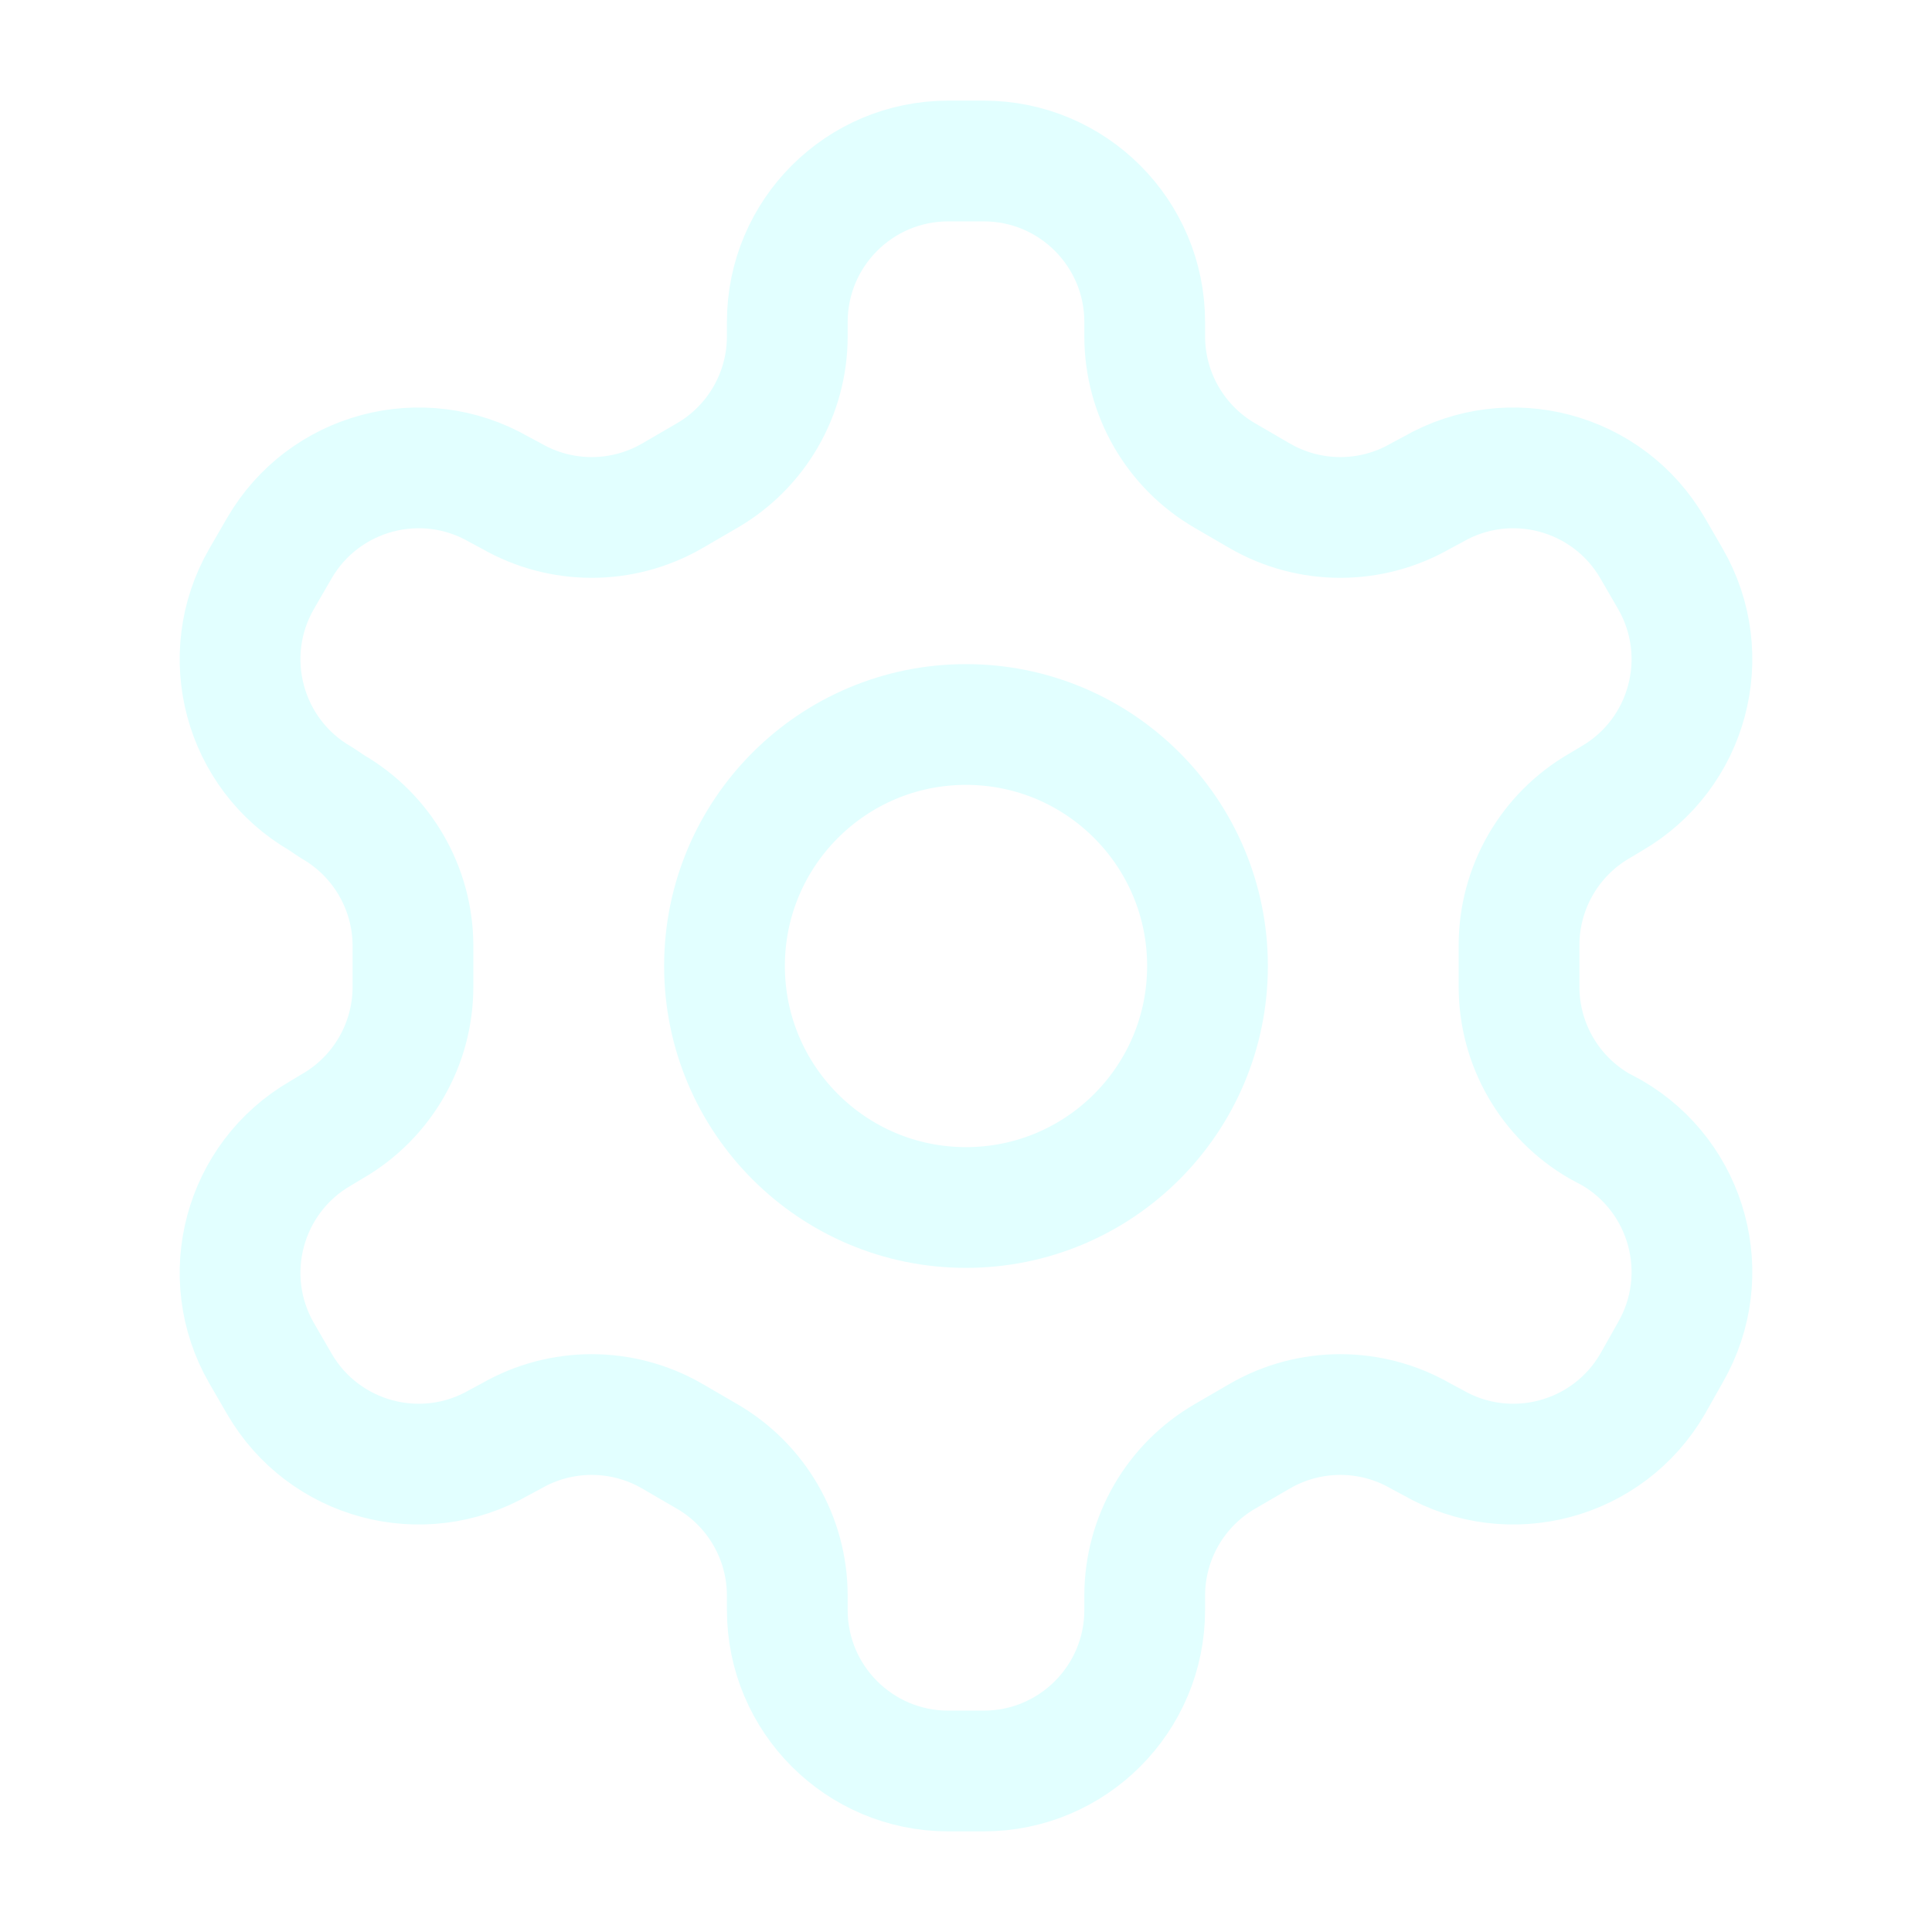
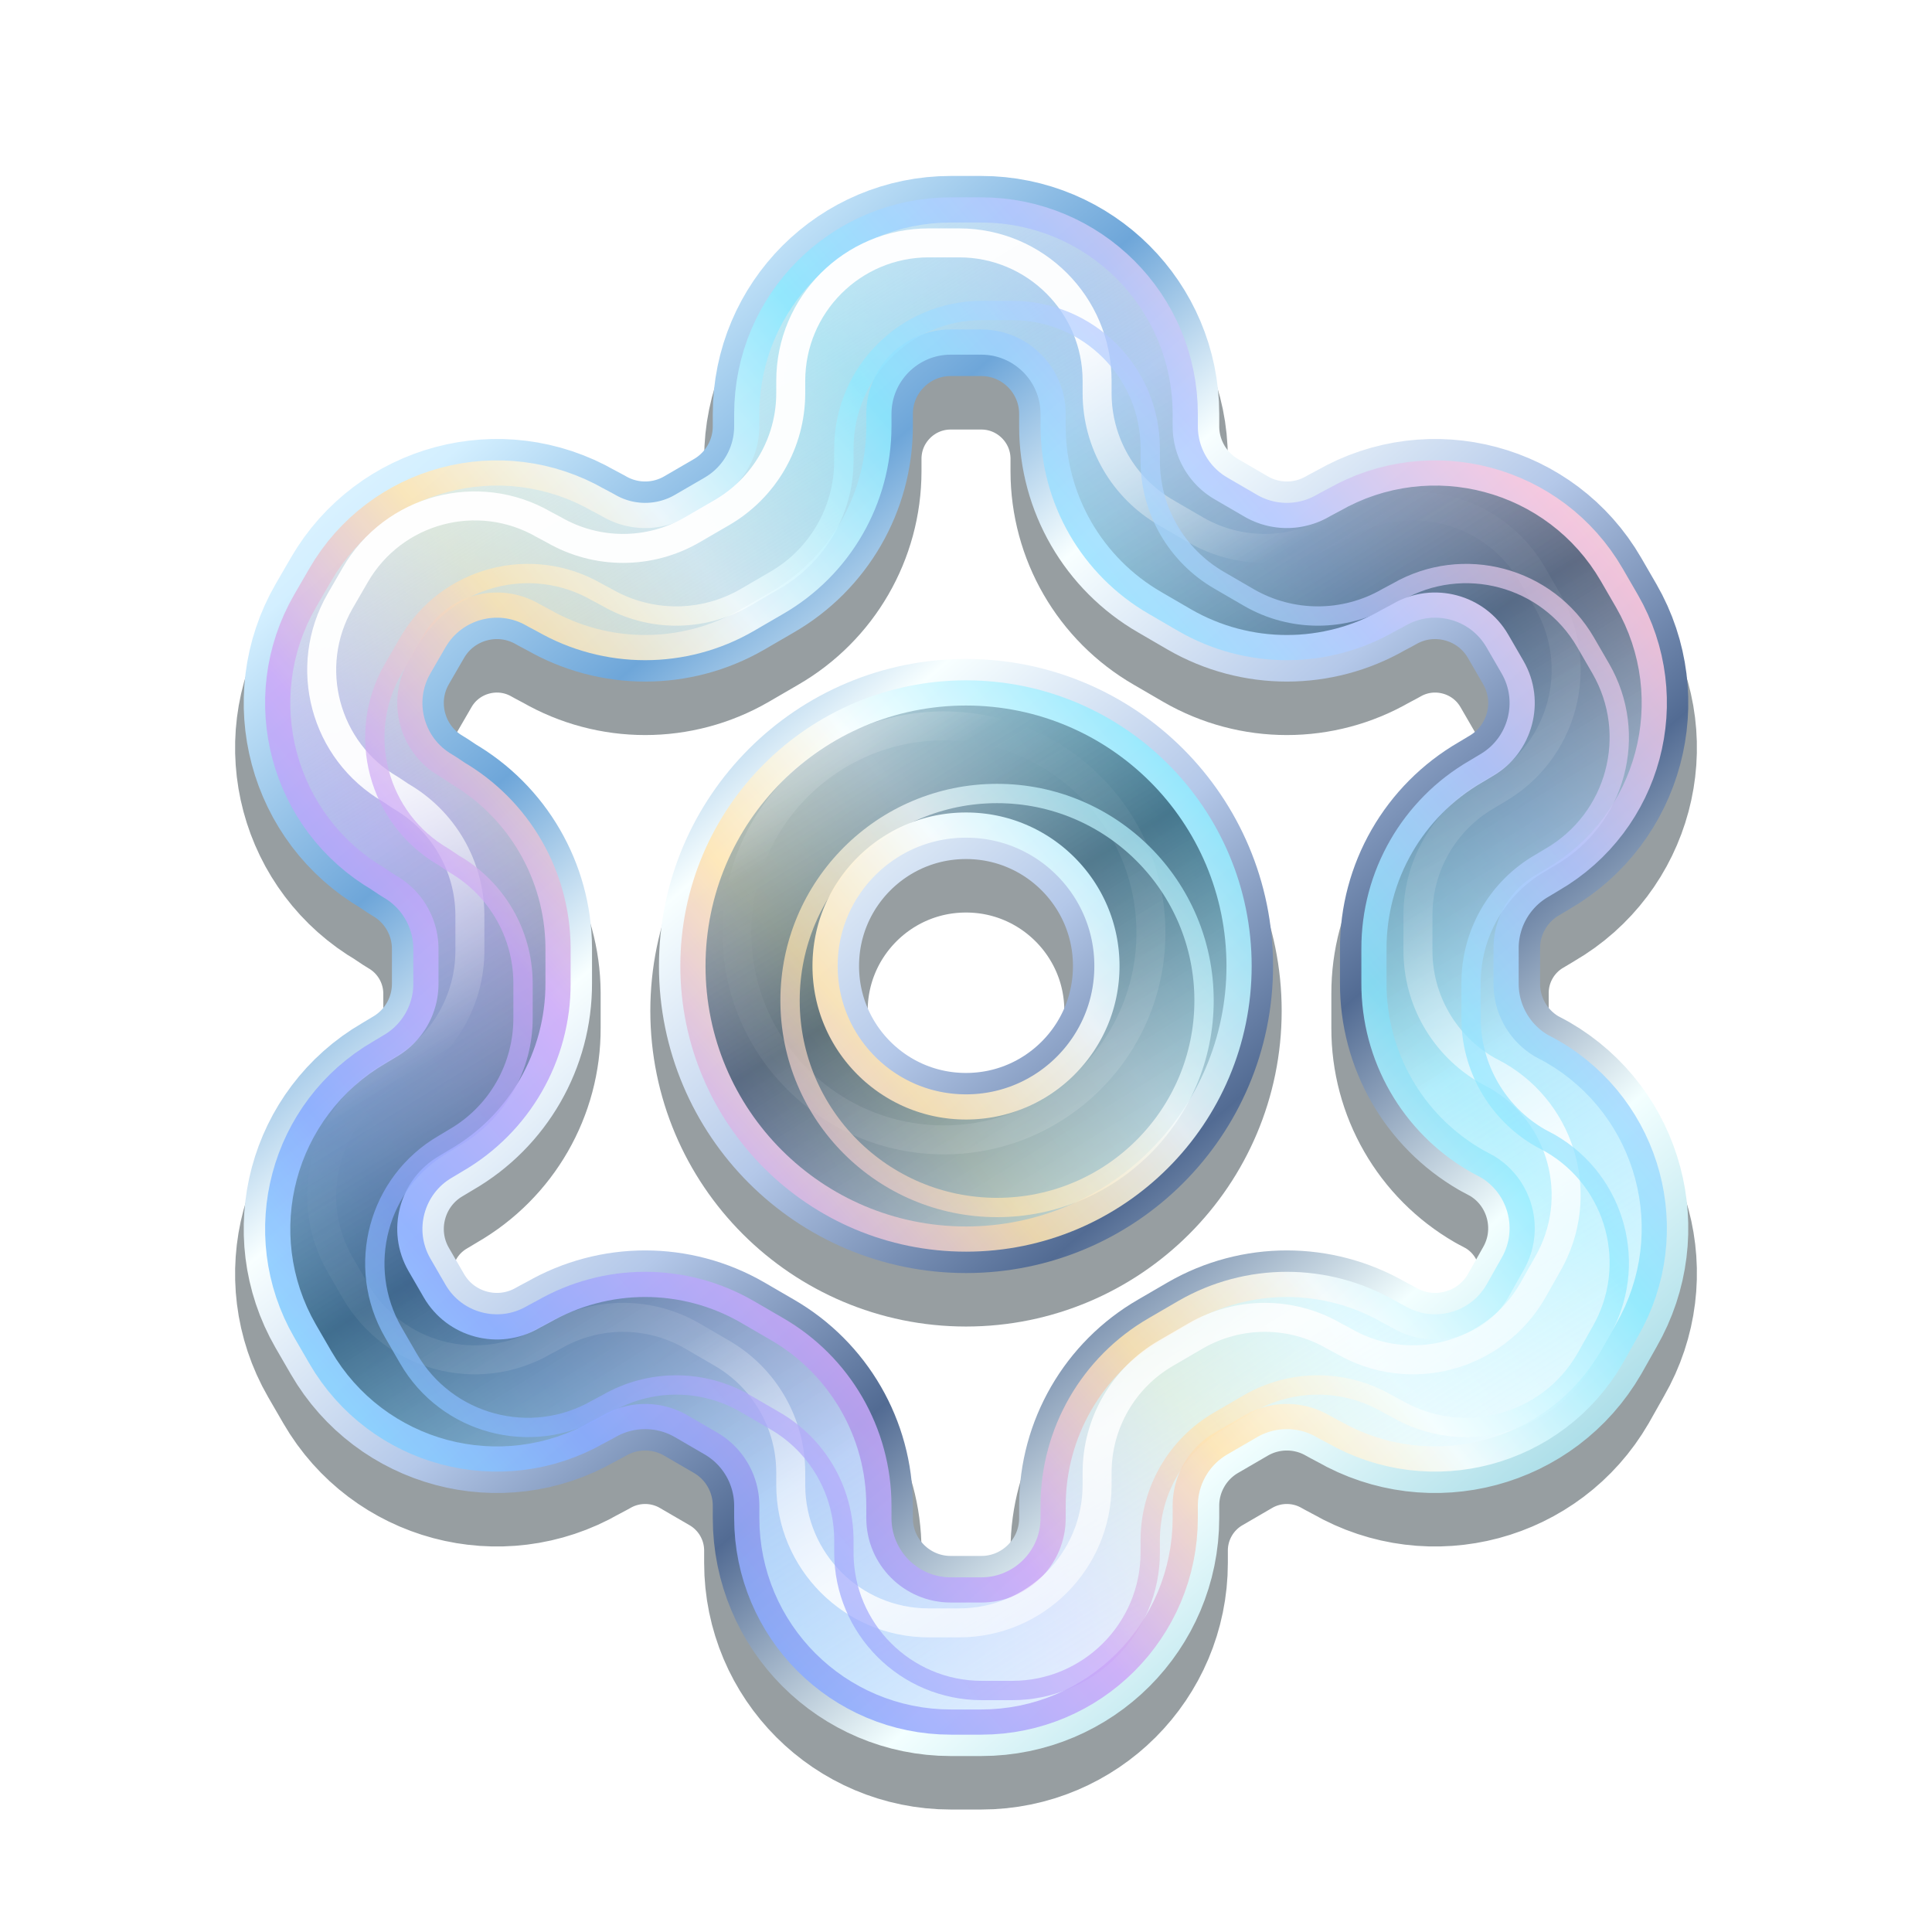
- <svg xmlns="http://www.w3.org/2000/svg" class="lucide lucide-settings" width="24" height="24" viewBox="0 0 24 24" fill="none" stroke="#e2ffff" stroke-width="1.5" stroke-linecap="round" stroke-linejoin="round">
-   <path d="M12.22 2h-.44a2 2 0 0 0-2 2v.18a2 2 0 0 1-1 1.73l-.43.25a2 2 0 0 1-2 0l-.15-.08a2 2 0 0 0-2.73.73l-.22.38a2 2 0 0 0 .73 2.73l.15.1a2 2 0 0 1 1 1.72v.51a2 2 0 0 1-1 1.74l-.15.09a2 2 0 0 0-.73 2.73l.22.38a2 2 0 0 0 2.73.73l.15-.08a2 2 0 0 1 2 0l.43.25a2 2 0 0 1 1 1.73V20a2 2 0 0 0 2 2h.44a2 2 0 0 0 2-2v-.18a2 2 0 0 1 1-1.73l.43-.25a2 2 0 0 1 2 0l.15.08a2 2 0 0 0 2.73-.73l.22-.39a2 2 0 0 0-.73-2.73l-.15-.08a2 2 0 0 1-1-1.74v-.5a2 2 0 0 1 1-1.74l.15-.09a2 2 0 0 0 .73-2.73l-.22-.38a2 2 0 0 0-2.73-.73l-.15.08a2 2 0 0 1-2 0l-.43-.25a2 2 0 0 1-1-1.73V4a2 2 0 0 0-2-2z" />
-   <circle cx="12" cy="12" r="3" />
+ <svg xmlns="http://www.w3.org/2000/svg" xmlns:xlink="http://www.w3.org/1999/xlink" width="128" height="128" viewBox="-2 -2 28 28" fill="none" stroke-linecap="round" stroke-linejoin="round" data-material="liquid-prism">
+   <defs>
+     <g id="prism-shape">
+       <path d="M12.22 2h-.44a2 2 0 0 0-2 2v.18a2 2 0 0 1-1 1.73l-.43.25a2 2 0 0 1-2 0l-.15-.08a2 2 0 0 0-2.73.73l-.22.38a2 2 0 0 0 .73 2.73l.15.1a2 2 0 0 1 1 1.72v.51a2 2 0 0 1-1 1.74l-.15.09a2 2 0 0 0-.73 2.73l.22.38a2 2 0 0 0 2.73.73l.15-.08a2 2 0 0 1 2 0l.43.25a2 2 0 0 1 1 1.73V20a2 2 0 0 0 2 2h.44a2 2 0 0 0 2-2v-.18a2 2 0 0 1 1-1.73l.43-.25a2 2 0 0 1 2 0l.15.08a2 2 0 0 0 2.73-.73l.22-.39a2 2 0 0 0-.73-2.73l-.15-.08a2 2 0 0 1-1-1.74v-.5a2 2 0 0 1 1-1.74l.15-.09a2 2 0 0 0 .73-2.73l-.22-.38a2 2 0 0 0-2.73-.73l-.15.08a2 2 0 0 1-2 0l-.43-.25a2 2 0 0 1-1-1.73V4a2 2 0 0 0-2-2z" />
+       <circle cx="12" cy="12" r="3" />
+     </g>
+     <linearGradient id="prism-rim" x1="2" y1="1" x2="21" y2="23" gradientUnits="userSpaceOnUse">
+       <stop stop-color="#ffffff" />
+       <stop offset=".15" stop-color="#d3efff" />
+       <stop offset=".29" stop-color="#6ea6d9" />
+       <stop offset=".39" stop-color="#f8ffff" />
+       <stop offset=".52" stop-color="#b4c8e9" />
+       <stop offset=".65" stop-color="#526b93" />
+       <stop offset=".78" stop-color="#f3ffff" />
+       <stop offset=".9" stop-color="#a8dce7" />
+       <stop offset="1" stop-color="#ffffff" />
+     </linearGradient>
+     <linearGradient id="prism-spectrum" x1="2" y1="20" x2="22" y2="3" gradientUnits="userSpaceOnUse">
+       <stop stop-color="#83edff" />
+       <stop offset=".16" stop-color="#88aaff" />
+       <stop offset=".3" stop-color="#cca7f8" />
+       <stop offset=".42" stop-color="#ffe4b0" />
+       <stop offset=".52" stop-color="#f9ffff" />
+       <stop offset=".65" stop-color="#8eeaff" />
+       <stop offset=".78" stop-color="#b7c8ff" />
+       <stop offset=".9" stop-color="#ffc9de" />
+       <stop offset="1" stop-color="#fff2cb" />
+     </linearGradient>
+     <linearGradient id="prism-core" x1="5" y1="2" x2="18" y2="23" gradientUnits="userSpaceOnUse">
+       <stop stop-color="#efffff" stop-opacity=".9" />
+       <stop offset=".25" stop-color="#a8cddc" stop-opacity=".38" />
+       <stop offset=".48" stop-color="#163d55" stop-opacity=".66" />
+       <stop offset=".7" stop-color="#c7f5ff" stop-opacity=".58" />
+       <stop offset="1" stop-color="#ffffff" stop-opacity=".92" />
+     </linearGradient>
+     <linearGradient id="prism-glint" x1="4" y1="2" x2="16" y2="22" gradientUnits="userSpaceOnUse">
+       <stop stop-color="#ffffff" />
+       <stop offset=".27" stop-color="#ffffff" stop-opacity=".95" />
+       <stop offset=".45" stop-color="#ffffff" stop-opacity="0" />
+       <stop offset=".68" stop-color="#ffffff" stop-opacity=".12" />
+       <stop offset=".86" stop-color="#ffffff" stop-opacity=".85" />
+       <stop offset="1" stop-color="#ffffff" stop-opacity=".3" />
+     </linearGradient>
+   </defs>
+   <use xlink:href="#prism-shape" stroke="#061820" stroke-width="3.15" opacity=".42" transform="translate(0 .65)" />
+   <use xlink:href="#prism-shape" stroke="url(#prism-rim)" stroke-width="2.9" />
+   <use xlink:href="#prism-shape" stroke="url(#prism-spectrum)" stroke-width="2.28" opacity=".86" />
+   <use xlink:href="#prism-shape" stroke="url(#prism-core)" stroke-width="1.55" />
+   <use xlink:href="#prism-shape" stroke="url(#prism-glint)" stroke-width=".42" transform="translate(-.32 -.48)" />
+   <use xlink:href="#prism-shape" stroke="url(#prism-spectrum)" stroke-width=".28" opacity=".7" transform="translate(.45 .5)" />
</svg>
